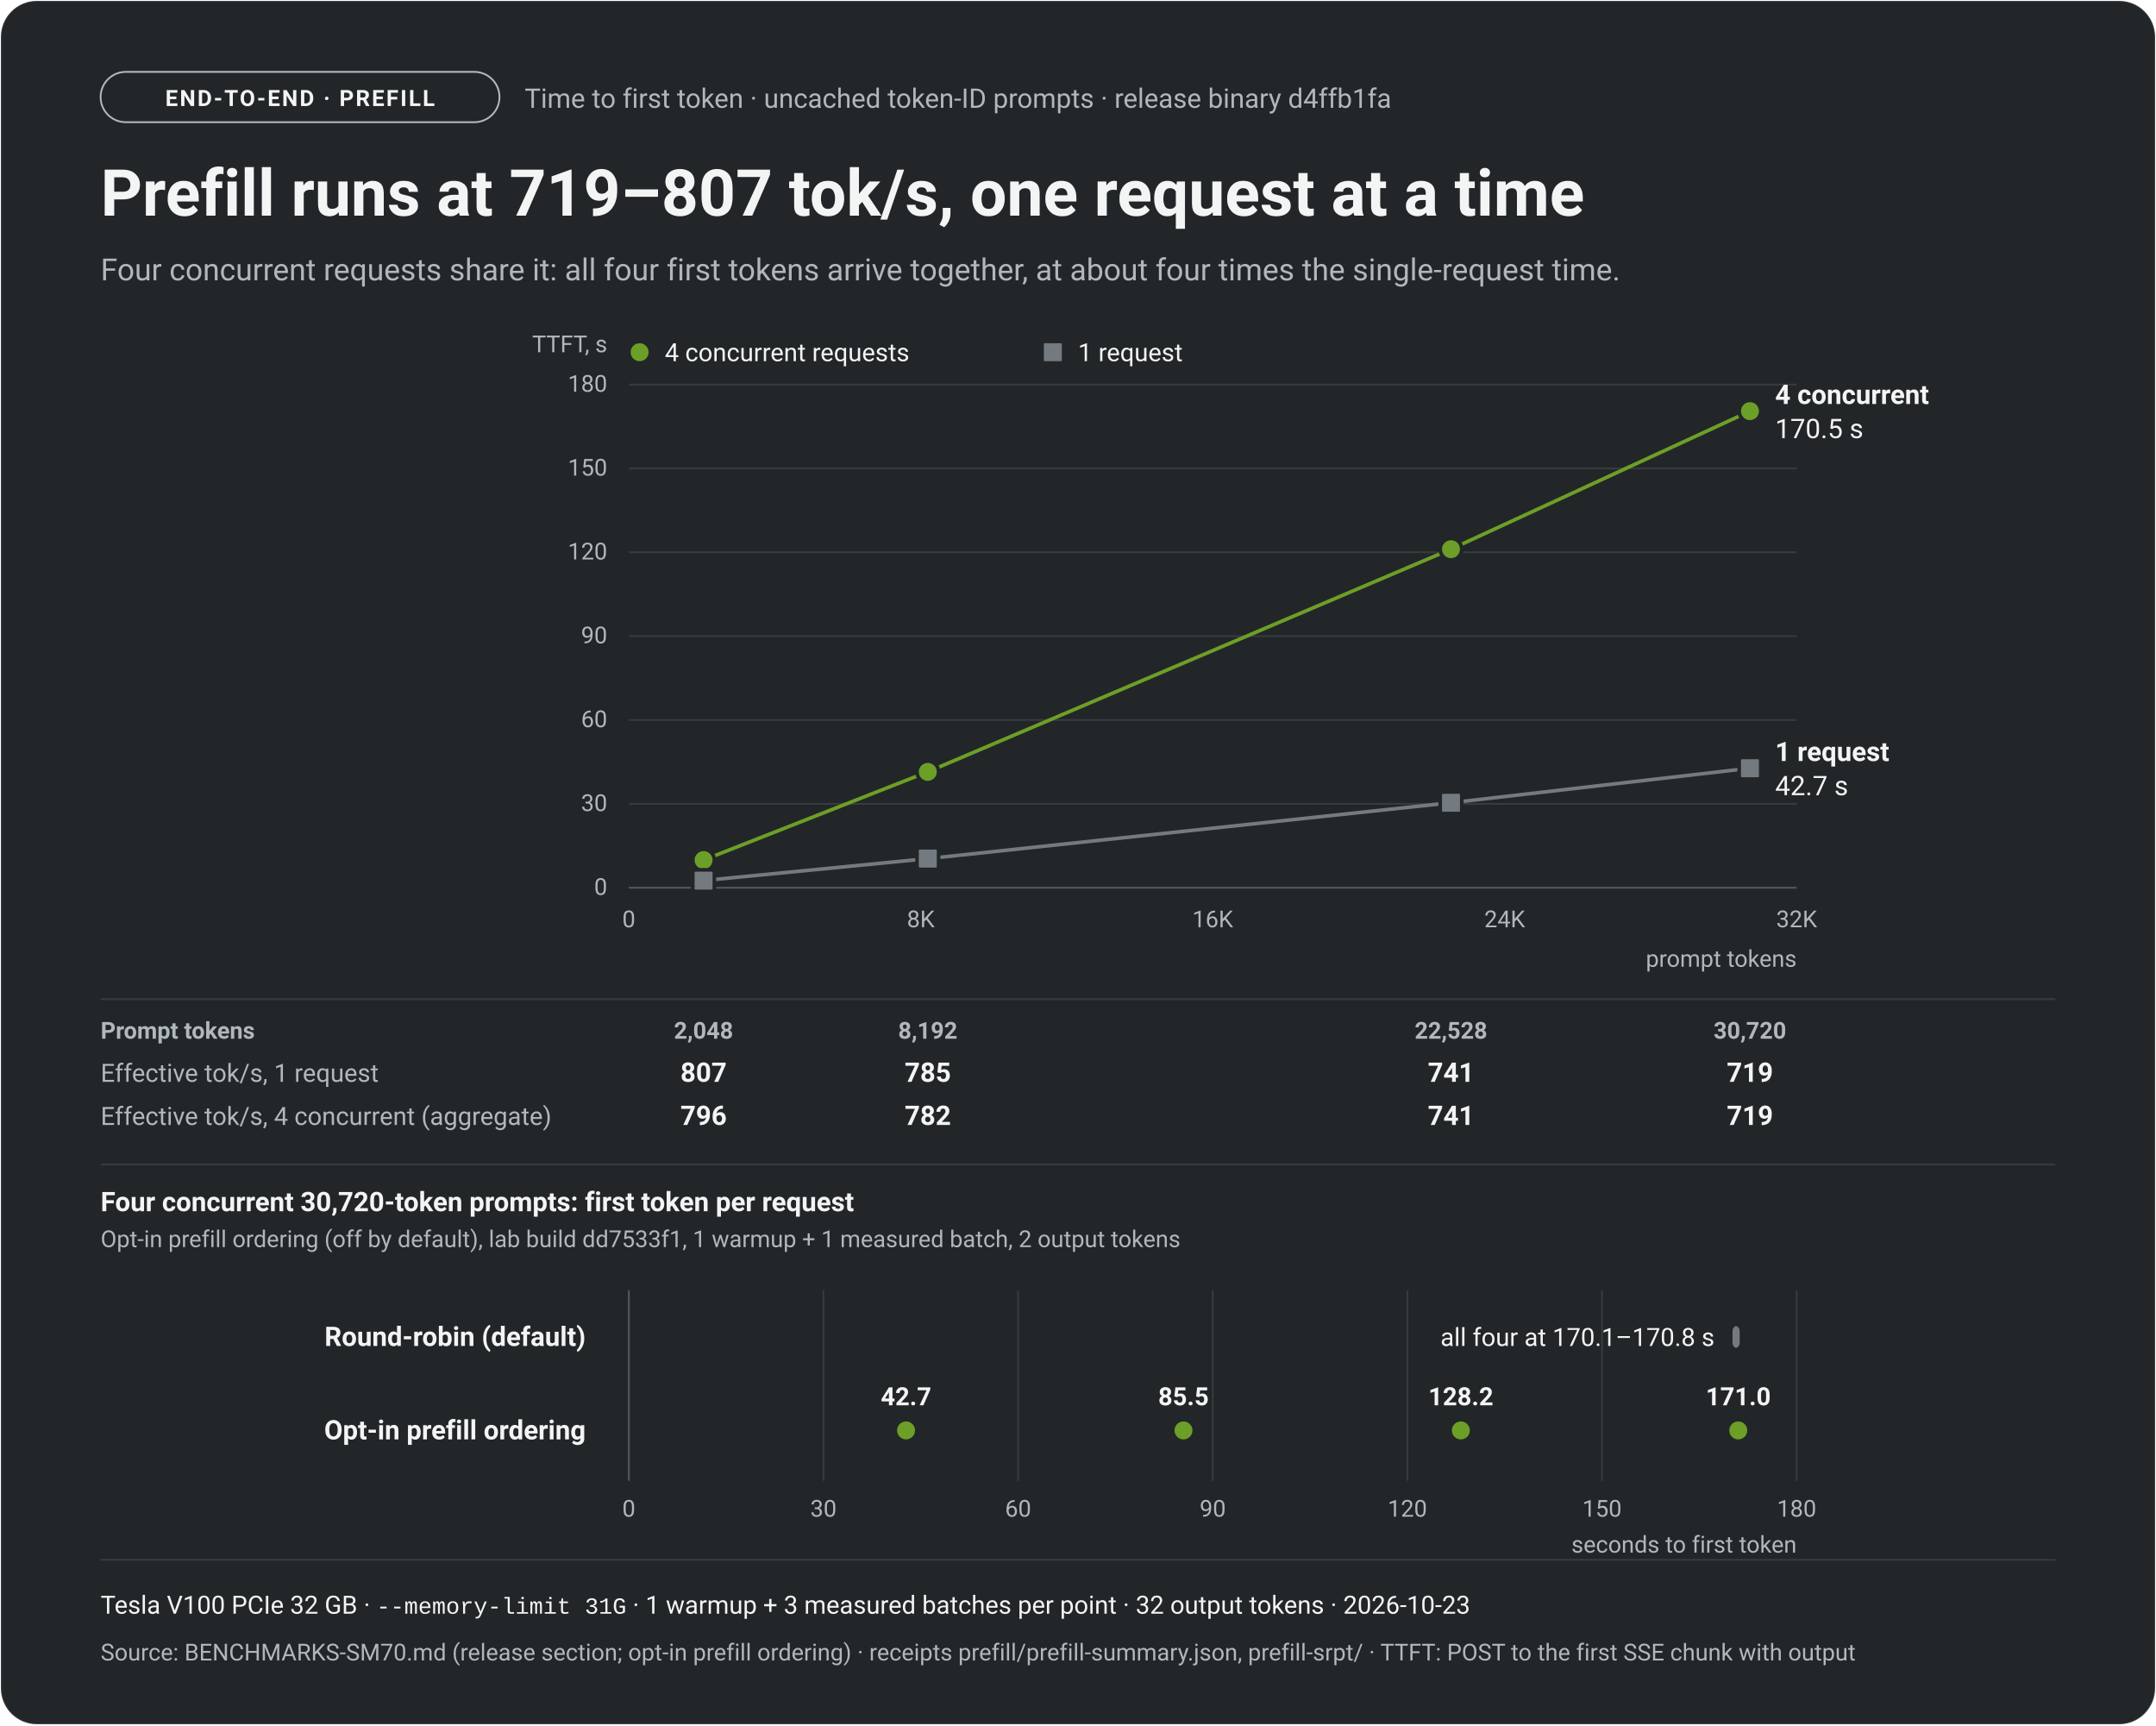
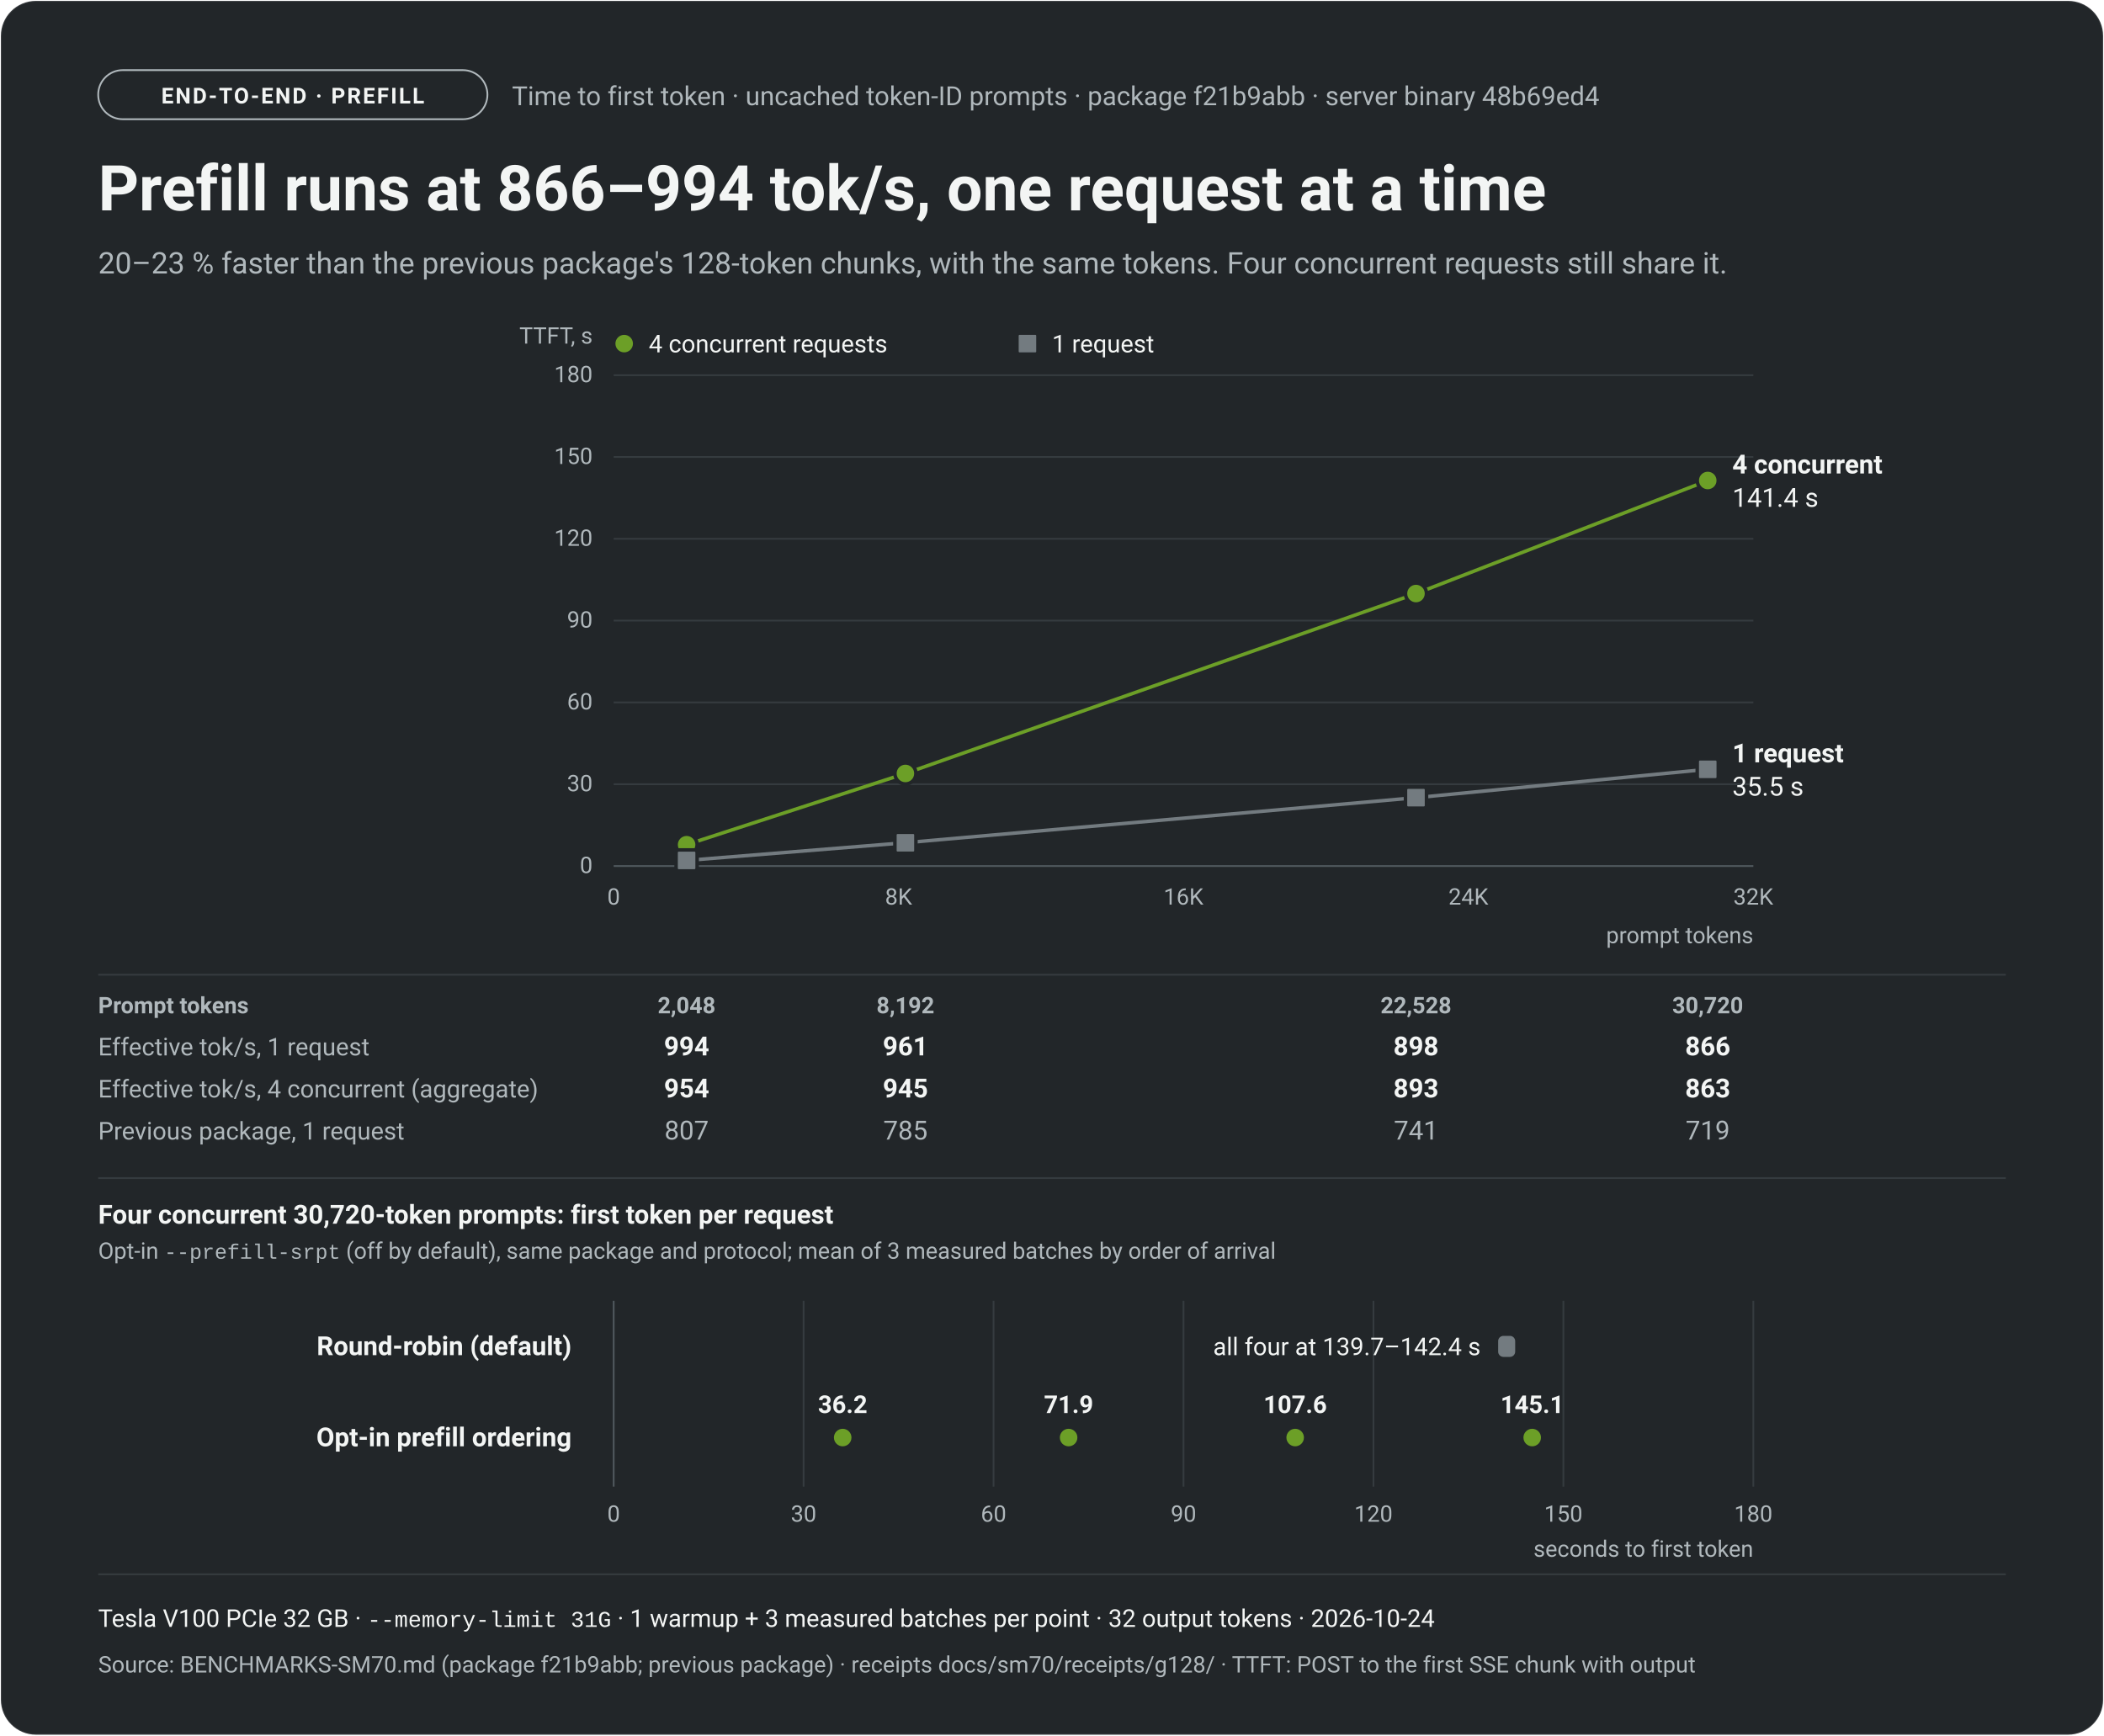
- <svg xmlns="http://www.w3.org/2000/svg" width="1200" height="960" viewBox="0 0 1200 960" role="img" aria-labelledby="title desc">
-   <rect x="0.5" y="0.5" width="1199" height="959" rx="20" fill="#222629" stroke="rgba(255,255,255,0.10)" stroke-width="1" />
+ <svg xmlns="http://www.w3.org/2000/svg" width="1200" height="990" viewBox="0 0 1200 990" role="img" aria-labelledby="title desc">
+   <rect x="0.5" y="0.5" width="1199" height="989" rx="20" fill="#222629" stroke="rgba(255,255,255,0.10)" stroke-width="1" />
  <rect x="56" y="40" width="222" height="28" rx="14" fill="none" stroke="#b0b8bc" stroke-width="1" />
  <text x="167.0" y="59" font-family="system-ui, -apple-system, 'Segoe UI', Roboto, 'Helvetica Neue', 'Noto Sans', Arial, sans-serif" font-size="12.5" font-weight="700" fill="#f3f5f4" text-anchor="middle" letter-spacing="0.08em">END-TO-END · PREFILL</text>
-   <text x="292" y="60" font-family="system-ui, -apple-system, 'Segoe UI', Roboto, 'Helvetica Neue', 'Noto Sans', Arial, sans-serif" font-size="15" font-weight="400" fill="#b0b8bc" text-anchor="start">Time to first token · uncached token-ID prompts · release binary d4ffb1fa</text>
-   <text x="56" y="120" font-family="system-ui, -apple-system, 'Segoe UI', Roboto, 'Helvetica Neue', 'Noto Sans', Arial, sans-serif" font-size="36" font-weight="650" fill="#f3f5f4" text-anchor="start">Prefill runs at 719–807 tok/s, one request at a time</text>
-   <text x="56" y="156" font-family="system-ui, -apple-system, 'Segoe UI', Roboto, 'Helvetica Neue', 'Noto Sans', Arial, sans-serif" font-size="17" font-weight="400" fill="#b0b8bc" text-anchor="start">Four concurrent requests share it: all four first tokens arrive together, at about four times the single-request time.</text>
+   <text x="292" y="60" font-family="system-ui, -apple-system, 'Segoe UI', Roboto, 'Helvetica Neue', 'Noto Sans', Arial, sans-serif" font-size="15" font-weight="400" fill="#b0b8bc" text-anchor="start">Time to first token · uncached token-ID prompts · package f21b9abb · server binary 48b69ed4</text>
+   <text x="56" y="120" font-family="system-ui, -apple-system, 'Segoe UI', Roboto, 'Helvetica Neue', 'Noto Sans', Arial, sans-serif" font-size="36" font-weight="650" fill="#f3f5f4" text-anchor="start">Prefill runs at 866–994 tok/s, one request at a time</text>
+   <text x="56" y="156" font-family="system-ui, -apple-system, 'Segoe UI', Roboto, 'Helvetica Neue', 'Noto Sans', Arial, sans-serif" font-size="17" font-weight="400" fill="#b0b8bc" text-anchor="start">20–23 % faster than the previous package's 128-token chunks, with the same tokens. Four concurrent requests still share it.</text>
  <text x="338" y="498.0" font-family="system-ui, -apple-system, 'Segoe UI', Roboto, 'Helvetica Neue', 'Noto Sans', Arial, sans-serif" font-size="13" font-weight="400" fill="#b0b8bc" text-anchor="end" style="font-variant-numeric: tabular-nums">0</text>
  <line x1="350" y1="447.333" x2="1000" y2="447.333" stroke="#353b3f" stroke-width="1" />
  <text x="338" y="451.333" font-family="system-ui, -apple-system, 'Segoe UI', Roboto, 'Helvetica Neue', 'Noto Sans', Arial, sans-serif" font-size="13" font-weight="400" fill="#b0b8bc" text-anchor="end" style="font-variant-numeric: tabular-nums">30</text>
  <line x1="350" y1="400.667" x2="1000" y2="400.667" stroke="#353b3f" stroke-width="1" />
  <text x="338" y="404.667" font-family="system-ui, -apple-system, 'Segoe UI', Roboto, 'Helvetica Neue', 'Noto Sans', Arial, sans-serif" font-size="13" font-weight="400" fill="#b0b8bc" text-anchor="end" style="font-variant-numeric: tabular-nums">60</text>
  <line x1="350" y1="354.0" x2="1000" y2="354.0" stroke="#353b3f" stroke-width="1" />
  <text x="338" y="358.0" font-family="system-ui, -apple-system, 'Segoe UI', Roboto, 'Helvetica Neue', 'Noto Sans', Arial, sans-serif" font-size="13" font-weight="400" fill="#b0b8bc" text-anchor="end" style="font-variant-numeric: tabular-nums">90</text>
  <line x1="350" y1="307.333" x2="1000" y2="307.333" stroke="#353b3f" stroke-width="1" />
  <text x="338" y="311.333" font-family="system-ui, -apple-system, 'Segoe UI', Roboto, 'Helvetica Neue', 'Noto Sans', Arial, sans-serif" font-size="13" font-weight="400" fill="#b0b8bc" text-anchor="end" style="font-variant-numeric: tabular-nums">120</text>
  <line x1="350" y1="260.667" x2="1000" y2="260.667" stroke="#353b3f" stroke-width="1" />
  <text x="338" y="264.667" font-family="system-ui, -apple-system, 'Segoe UI', Roboto, 'Helvetica Neue', 'Noto Sans', Arial, sans-serif" font-size="13" font-weight="400" fill="#b0b8bc" text-anchor="end" style="font-variant-numeric: tabular-nums">150</text>
  <line x1="350" y1="214.0" x2="1000" y2="214.0" stroke="#353b3f" stroke-width="1" />
  <text x="338" y="218.0" font-family="system-ui, -apple-system, 'Segoe UI', Roboto, 'Helvetica Neue', 'Noto Sans', Arial, sans-serif" font-size="13" font-weight="400" fill="#b0b8bc" text-anchor="end" style="font-variant-numeric: tabular-nums">180</text>
  <text x="338" y="196" font-family="system-ui, -apple-system, 'Segoe UI', Roboto, 'Helvetica Neue', 'Noto Sans', Arial, sans-serif" font-size="13" font-weight="400" fill="#b0b8bc" text-anchor="end">TTFT, s</text>
  <line x1="350" y1="494" x2="1000" y2="494" stroke="#50585d" stroke-width="1" />
  <text x="350.0" y="516" font-family="system-ui, -apple-system, 'Segoe UI', Roboto, 'Helvetica Neue', 'Noto Sans', Arial, sans-serif" font-size="13" font-weight="400" fill="#b0b8bc" text-anchor="middle" style="font-variant-numeric: tabular-nums">0</text>
  <text x="512.5" y="516" font-family="system-ui, -apple-system, 'Segoe UI', Roboto, 'Helvetica Neue', 'Noto Sans', Arial, sans-serif" font-size="13" font-weight="400" fill="#b0b8bc" text-anchor="middle" style="font-variant-numeric: tabular-nums">8K</text>
  <text x="675.0" y="516" font-family="system-ui, -apple-system, 'Segoe UI', Roboto, 'Helvetica Neue', 'Noto Sans', Arial, sans-serif" font-size="13" font-weight="400" fill="#b0b8bc" text-anchor="middle" style="font-variant-numeric: tabular-nums">16K</text>
  <text x="837.5" y="516" font-family="system-ui, -apple-system, 'Segoe UI', Roboto, 'Helvetica Neue', 'Noto Sans', Arial, sans-serif" font-size="13" font-weight="400" fill="#b0b8bc" text-anchor="middle" style="font-variant-numeric: tabular-nums">24K</text>
  <text x="1000.0" y="516" font-family="system-ui, -apple-system, 'Segoe UI', Roboto, 'Helvetica Neue', 'Noto Sans', Arial, sans-serif" font-size="13" font-weight="400" fill="#b0b8bc" text-anchor="middle" style="font-variant-numeric: tabular-nums">32K</text>
  <text x="1000" y="538" font-family="system-ui, -apple-system, 'Segoe UI', Roboto, 'Helvetica Neue', 'Noto Sans', Arial, sans-serif" font-size="13" font-weight="400" fill="#b0b8bc" text-anchor="end">prompt tokens</text>
-   <path d="M391.6,478.6 L516.4,429.5 L807.6,305.6 L974.0,228.8" fill="none" stroke="#6c9f27" stroke-width="2" />
-   <path d="M391.6,490.0 L516.4,477.8 L807.6,446.7 L974.0,427.5" fill="none" stroke="#737b80" stroke-width="2" />
-   <circle cx="391.6" cy="478.616" r="6" fill="#6c9f27" stroke="#222629" stroke-width="2" />
-   <circle cx="516.4" cy="429.538" r="6" fill="#6c9f27" stroke="#222629" stroke-width="2" />
-   <circle cx="807.6" cy="305.607" r="6" fill="#6c9f27" stroke="#222629" stroke-width="2" />
-   <circle cx="974.0" cy="228.793" r="6" fill="#6c9f27" stroke="#222629" stroke-width="2" />
-   <rect x="385.6" y="484.049" width="12" height="12" rx="1.5" fill="#737b80" stroke="#222629" stroke-width="2" />
-   <rect x="510.4" y="471.776" width="12" height="12" rx="1.5" fill="#737b80" stroke="#222629" stroke-width="2" />
-   <rect x="801.6" y="440.727" width="12" height="12" rx="1.5" fill="#737b80" stroke="#222629" stroke-width="2" />
-   <rect x="968.0" y="421.5" width="12" height="12" rx="1.5" fill="#737b80" stroke="#222629" stroke-width="2" />
-   <text x="988.0" y="224.793" font-family="system-ui, -apple-system, 'Segoe UI', Roboto, 'Helvetica Neue', 'Noto Sans', Arial, sans-serif" font-size="15" font-weight="650" fill="#f3f5f4" text-anchor="start">4 concurrent</text>
-   <text x="988.0" y="243.793" font-family="system-ui, -apple-system, 'Segoe UI', Roboto, 'Helvetica Neue', 'Noto Sans', Arial, sans-serif" font-size="15" font-weight="400" fill="#f3f5f4" text-anchor="start">170.5 s</text>
-   <text x="988.0" y="423.5" font-family="system-ui, -apple-system, 'Segoe UI', Roboto, 'Helvetica Neue', 'Noto Sans', Arial, sans-serif" font-size="15" font-weight="650" fill="#f3f5f4" text-anchor="start">1 request</text>
-   <text x="988.0" y="442.5" font-family="system-ui, -apple-system, 'Segoe UI', Roboto, 'Helvetica Neue', 'Noto Sans', Arial, sans-serif" font-size="15" font-weight="400" fill="#f3f5f4" text-anchor="start">42.7 s</text>
+   <path d="M391.6,481.8 L516.4,441.2 L807.6,338.6 L974.0,274.1" fill="none" stroke="#6c9f27" stroke-width="2" />
+   <path d="M391.6,490.8 L516.4,480.7 L807.6,455.0 L974.0,438.8" fill="none" stroke="#737b80" stroke-width="2" />
+   <circle cx="391.6" cy="481.836" r="6" fill="#6c9f27" stroke="#222629" stroke-width="2" />
+   <circle cx="516.4" cy="441.192" r="6" fill="#6c9f27" stroke="#222629" stroke-width="2" />
+   <circle cx="807.6" cy="338.568" r="6" fill="#6c9f27" stroke="#222629" stroke-width="2" />
+   <circle cx="974.0" cy="274.08" r="6" fill="#6c9f27" stroke="#222629" stroke-width="2" />
+   <rect x="385.6" y="484.794" width="12" height="12" rx="1.5" fill="#737b80" stroke="#222629" stroke-width="2" />
+   <rect x="510.4" y="474.737" width="12" height="12" rx="1.5" fill="#737b80" stroke="#222629" stroke-width="2" />
+   <rect x="801.6" y="448.986" width="12" height="12" rx="1.5" fill="#737b80" stroke="#222629" stroke-width="2" />
+   <rect x="968.0" y="432.834" width="12" height="12" rx="1.5" fill="#737b80" stroke="#222629" stroke-width="2" />
+   <text x="988.0" y="270.08" font-family="system-ui, -apple-system, 'Segoe UI', Roboto, 'Helvetica Neue', 'Noto Sans', Arial, sans-serif" font-size="15" font-weight="650" fill="#f3f5f4" text-anchor="start">4 concurrent</text>
+   <text x="988.0" y="289.08" font-family="system-ui, -apple-system, 'Segoe UI', Roboto, 'Helvetica Neue', 'Noto Sans', Arial, sans-serif" font-size="15" font-weight="400" fill="#f3f5f4" text-anchor="start">141.4 s</text>
+   <text x="988.0" y="434.834" font-family="system-ui, -apple-system, 'Segoe UI', Roboto, 'Helvetica Neue', 'Noto Sans', Arial, sans-serif" font-size="15" font-weight="650" fill="#f3f5f4" text-anchor="start">1 request</text>
+   <text x="988.0" y="453.834" font-family="system-ui, -apple-system, 'Segoe UI', Roboto, 'Helvetica Neue', 'Noto Sans', Arial, sans-serif" font-size="15" font-weight="400" fill="#f3f5f4" text-anchor="start">35.5 s</text>
  <circle cx="356" cy="196" r="6" fill="#6c9f27" stroke="#222629" stroke-width="2" />
  <text x="370" y="201" font-family="system-ui, -apple-system, 'Segoe UI', Roboto, 'Helvetica Neue', 'Noto Sans', Arial, sans-serif" font-size="14" font-weight="400" fill="#f3f5f4" text-anchor="start">4 concurrent requests</text>
  <rect x="580" y="190" width="12" height="12" rx="1.5" fill="#737b80" stroke="#222629" stroke-width="2" />
  <text x="600" y="201" font-family="system-ui, -apple-system, 'Segoe UI', Roboto, 'Helvetica Neue', 'Noto Sans', Arial, sans-serif" font-size="14" font-weight="400" fill="#f3f5f4" text-anchor="start">1 request</text>
  <line x1="56" y1="556" x2="1144" y2="556" stroke="#353b3f" stroke-width="1" />
  <text x="56" y="578" font-family="system-ui, -apple-system, 'Segoe UI', Roboto, 'Helvetica Neue', 'Noto Sans', Arial, sans-serif" font-size="13" font-weight="600" fill="#b0b8bc" text-anchor="start">Prompt tokens</text>
  <text x="56" y="602" font-family="system-ui, -apple-system, 'Segoe UI', Roboto, 'Helvetica Neue', 'Noto Sans', Arial, sans-serif" font-size="14" font-weight="400" fill="#b0b8bc" text-anchor="start">Effective tok/s, 1 request</text>
  <text x="56" y="626" font-family="system-ui, -apple-system, 'Segoe UI', Roboto, 'Helvetica Neue', 'Noto Sans', Arial, sans-serif" font-size="14" font-weight="400" fill="#b0b8bc" text-anchor="start">Effective tok/s, 4 concurrent (aggregate)</text>
+   <text x="56" y="650" font-family="system-ui, -apple-system, 'Segoe UI', Roboto, 'Helvetica Neue', 'Noto Sans', Arial, sans-serif" font-size="14" font-weight="400" fill="#b0b8bc" text-anchor="start">Previous package, 1 request</text>
  <text x="391.6" y="578" font-family="system-ui, -apple-system, 'Segoe UI', Roboto, 'Helvetica Neue', 'Noto Sans', Arial, sans-serif" font-size="13" font-weight="600" fill="#b0b8bc" text-anchor="middle" style="font-variant-numeric: tabular-nums">2,048</text>
-   <text x="391.6" y="602" font-family="system-ui, -apple-system, 'Segoe UI', Roboto, 'Helvetica Neue', 'Noto Sans', Arial, sans-serif" font-size="15" font-weight="600" fill="#f3f5f4" text-anchor="middle" style="font-variant-numeric: tabular-nums">807</text>
-   <text x="391.6" y="626" font-family="system-ui, -apple-system, 'Segoe UI', Roboto, 'Helvetica Neue', 'Noto Sans', Arial, sans-serif" font-size="15" font-weight="600" fill="#f3f5f4" text-anchor="middle" style="font-variant-numeric: tabular-nums">796</text>
+   <text x="391.6" y="602" font-family="system-ui, -apple-system, 'Segoe UI', Roboto, 'Helvetica Neue', 'Noto Sans', Arial, sans-serif" font-size="15" font-weight="600" fill="#f3f5f4" text-anchor="middle" style="font-variant-numeric: tabular-nums">994</text>
+   <text x="391.6" y="626" font-family="system-ui, -apple-system, 'Segoe UI', Roboto, 'Helvetica Neue', 'Noto Sans', Arial, sans-serif" font-size="15" font-weight="600" fill="#f3f5f4" text-anchor="middle" style="font-variant-numeric: tabular-nums">954</text>
+   <text x="391.6" y="650" font-family="system-ui, -apple-system, 'Segoe UI', Roboto, 'Helvetica Neue', 'Noto Sans', Arial, sans-serif" font-size="15" font-weight="400" fill="#b0b8bc" text-anchor="middle" style="font-variant-numeric: tabular-nums">807</text>
  <text x="516.4" y="578" font-family="system-ui, -apple-system, 'Segoe UI', Roboto, 'Helvetica Neue', 'Noto Sans', Arial, sans-serif" font-size="13" font-weight="600" fill="#b0b8bc" text-anchor="middle" style="font-variant-numeric: tabular-nums">8,192</text>
-   <text x="516.4" y="602" font-family="system-ui, -apple-system, 'Segoe UI', Roboto, 'Helvetica Neue', 'Noto Sans', Arial, sans-serif" font-size="15" font-weight="600" fill="#f3f5f4" text-anchor="middle" style="font-variant-numeric: tabular-nums">785</text>
-   <text x="516.4" y="626" font-family="system-ui, -apple-system, 'Segoe UI', Roboto, 'Helvetica Neue', 'Noto Sans', Arial, sans-serif" font-size="15" font-weight="600" fill="#f3f5f4" text-anchor="middle" style="font-variant-numeric: tabular-nums">782</text>
+   <text x="516.4" y="602" font-family="system-ui, -apple-system, 'Segoe UI', Roboto, 'Helvetica Neue', 'Noto Sans', Arial, sans-serif" font-size="15" font-weight="600" fill="#f3f5f4" text-anchor="middle" style="font-variant-numeric: tabular-nums">961</text>
+   <text x="516.4" y="626" font-family="system-ui, -apple-system, 'Segoe UI', Roboto, 'Helvetica Neue', 'Noto Sans', Arial, sans-serif" font-size="15" font-weight="600" fill="#f3f5f4" text-anchor="middle" style="font-variant-numeric: tabular-nums">945</text>
+   <text x="516.4" y="650" font-family="system-ui, -apple-system, 'Segoe UI', Roboto, 'Helvetica Neue', 'Noto Sans', Arial, sans-serif" font-size="15" font-weight="400" fill="#b0b8bc" text-anchor="middle" style="font-variant-numeric: tabular-nums">785</text>
  <text x="807.6" y="578" font-family="system-ui, -apple-system, 'Segoe UI', Roboto, 'Helvetica Neue', 'Noto Sans', Arial, sans-serif" font-size="13" font-weight="600" fill="#b0b8bc" text-anchor="middle" style="font-variant-numeric: tabular-nums">22,528</text>
-   <text x="807.6" y="602" font-family="system-ui, -apple-system, 'Segoe UI', Roboto, 'Helvetica Neue', 'Noto Sans', Arial, sans-serif" font-size="15" font-weight="600" fill="#f3f5f4" text-anchor="middle" style="font-variant-numeric: tabular-nums">741</text>
-   <text x="807.6" y="626" font-family="system-ui, -apple-system, 'Segoe UI', Roboto, 'Helvetica Neue', 'Noto Sans', Arial, sans-serif" font-size="15" font-weight="600" fill="#f3f5f4" text-anchor="middle" style="font-variant-numeric: tabular-nums">741</text>
+   <text x="807.6" y="602" font-family="system-ui, -apple-system, 'Segoe UI', Roboto, 'Helvetica Neue', 'Noto Sans', Arial, sans-serif" font-size="15" font-weight="600" fill="#f3f5f4" text-anchor="middle" style="font-variant-numeric: tabular-nums">898</text>
+   <text x="807.6" y="626" font-family="system-ui, -apple-system, 'Segoe UI', Roboto, 'Helvetica Neue', 'Noto Sans', Arial, sans-serif" font-size="15" font-weight="600" fill="#f3f5f4" text-anchor="middle" style="font-variant-numeric: tabular-nums">893</text>
+   <text x="807.6" y="650" font-family="system-ui, -apple-system, 'Segoe UI', Roboto, 'Helvetica Neue', 'Noto Sans', Arial, sans-serif" font-size="15" font-weight="400" fill="#b0b8bc" text-anchor="middle" style="font-variant-numeric: tabular-nums">741</text>
  <text x="974.0" y="578" font-family="system-ui, -apple-system, 'Segoe UI', Roboto, 'Helvetica Neue', 'Noto Sans', Arial, sans-serif" font-size="13" font-weight="600" fill="#b0b8bc" text-anchor="middle" style="font-variant-numeric: tabular-nums">30,720</text>
-   <text x="974.0" y="602" font-family="system-ui, -apple-system, 'Segoe UI', Roboto, 'Helvetica Neue', 'Noto Sans', Arial, sans-serif" font-size="15" font-weight="600" fill="#f3f5f4" text-anchor="middle" style="font-variant-numeric: tabular-nums">719</text>
-   <text x="974.0" y="626" font-family="system-ui, -apple-system, 'Segoe UI', Roboto, 'Helvetica Neue', 'Noto Sans', Arial, sans-serif" font-size="15" font-weight="600" fill="#f3f5f4" text-anchor="middle" style="font-variant-numeric: tabular-nums">719</text>
-   <line x1="56" y1="648" x2="1144" y2="648" stroke="#353b3f" stroke-width="1" />
-   <text x="56" y="674" font-family="system-ui, -apple-system, 'Segoe UI', Roboto, 'Helvetica Neue', 'Noto Sans', Arial, sans-serif" font-size="15" font-weight="650" fill="#f3f5f4" text-anchor="start">Four concurrent 30,720-token prompts: first token per request</text>
-   <text x="56" y="694" font-family="system-ui, -apple-system, 'Segoe UI', Roboto, 'Helvetica Neue', 'Noto Sans', Arial, sans-serif" font-size="13" font-weight="400" fill="#b0b8bc" text-anchor="start">Opt-in prefill ordering (off by default), lab build dd7533f1, 1 warmup + 1 measured batch, 2 output tokens</text>
-   <text x="350.0" y="844" font-family="system-ui, -apple-system, 'Segoe UI', Roboto, 'Helvetica Neue', 'Noto Sans', Arial, sans-serif" font-size="13" font-weight="400" fill="#b0b8bc" text-anchor="middle" style="font-variant-numeric: tabular-nums">0</text>
-   <line x1="458.333" y1="718" x2="458.333" y2="824" stroke="#353b3f" stroke-width="1" />
-   <text x="458.333" y="844" font-family="system-ui, -apple-system, 'Segoe UI', Roboto, 'Helvetica Neue', 'Noto Sans', Arial, sans-serif" font-size="13" font-weight="400" fill="#b0b8bc" text-anchor="middle" style="font-variant-numeric: tabular-nums">30</text>
-   <line x1="566.667" y1="718" x2="566.667" y2="824" stroke="#353b3f" stroke-width="1" />
-   <text x="566.667" y="844" font-family="system-ui, -apple-system, 'Segoe UI', Roboto, 'Helvetica Neue', 'Noto Sans', Arial, sans-serif" font-size="13" font-weight="400" fill="#b0b8bc" text-anchor="middle" style="font-variant-numeric: tabular-nums">60</text>
-   <line x1="675.0" y1="718" x2="675.0" y2="824" stroke="#353b3f" stroke-width="1" />
-   <text x="675.0" y="844" font-family="system-ui, -apple-system, 'Segoe UI', Roboto, 'Helvetica Neue', 'Noto Sans', Arial, sans-serif" font-size="13" font-weight="400" fill="#b0b8bc" text-anchor="middle" style="font-variant-numeric: tabular-nums">90</text>
-   <line x1="783.333" y1="718" x2="783.333" y2="824" stroke="#353b3f" stroke-width="1" />
-   <text x="783.333" y="844" font-family="system-ui, -apple-system, 'Segoe UI', Roboto, 'Helvetica Neue', 'Noto Sans', Arial, sans-serif" font-size="13" font-weight="400" fill="#b0b8bc" text-anchor="middle" style="font-variant-numeric: tabular-nums">120</text>
-   <line x1="891.667" y1="718" x2="891.667" y2="824" stroke="#353b3f" stroke-width="1" />
-   <text x="891.667" y="844" font-family="system-ui, -apple-system, 'Segoe UI', Roboto, 'Helvetica Neue', 'Noto Sans', Arial, sans-serif" font-size="13" font-weight="400" fill="#b0b8bc" text-anchor="middle" style="font-variant-numeric: tabular-nums">150</text>
-   <line x1="1000.0" y1="718" x2="1000.0" y2="824" stroke="#353b3f" stroke-width="1" />
-   <text x="1000.0" y="844" font-family="system-ui, -apple-system, 'Segoe UI', Roboto, 'Helvetica Neue', 'Noto Sans', Arial, sans-serif" font-size="13" font-weight="400" fill="#b0b8bc" text-anchor="middle" style="font-variant-numeric: tabular-nums">180</text>
-   <text x="1000" y="864" font-family="system-ui, -apple-system, 'Segoe UI', Roboto, 'Helvetica Neue', 'Noto Sans', Arial, sans-serif" font-size="13" font-weight="400" fill="#b0b8bc" text-anchor="end">seconds to first token</text>
-   <line x1="350" y1="718" x2="350" y2="824" stroke="#50585d" stroke-width="1" />
-   <text x="326" y="749" font-family="system-ui, -apple-system, 'Segoe UI', Roboto, 'Helvetica Neue', 'Noto Sans', Arial, sans-serif" font-size="15" font-weight="600" fill="#f3f5f4" text-anchor="end">Round-robin (default)</text>
-   <rect x="964.286" y="738" width="4" height="12" rx="3" fill="#737b80" />
-   <text x="954.286" y="749" font-family="system-ui, -apple-system, 'Segoe UI', Roboto, 'Helvetica Neue', 'Noto Sans', Arial, sans-serif" font-size="14" font-weight="400" fill="#f3f5f4" text-anchor="end">all four at 170.1–170.8 s</text>
-   <text x="326" y="801" font-family="system-ui, -apple-system, 'Segoe UI', Roboto, 'Helvetica Neue', 'Noto Sans', Arial, sans-serif" font-size="15" font-weight="600" fill="#f3f5f4" text-anchor="end">Opt-in prefill ordering</text>
-   <circle cx="504.303" cy="796" r="6" fill="#6c9f27" stroke="#222629" stroke-width="2" />
-   <text x="504.303" y="782" font-family="system-ui, -apple-system, 'Segoe UI', Roboto, 'Helvetica Neue', 'Noto Sans', Arial, sans-serif" font-size="14" font-weight="600" fill="#f3f5f4" text-anchor="middle">42.7</text>
-   <circle cx="658.714" cy="796" r="6" fill="#6c9f27" stroke="#222629" stroke-width="2" />
-   <text x="658.714" y="782" font-family="system-ui, -apple-system, 'Segoe UI', Roboto, 'Helvetica Neue', 'Noto Sans', Arial, sans-serif" font-size="14" font-weight="600" fill="#f3f5f4" text-anchor="middle">85.5</text>
-   <circle cx="813.089" cy="796" r="6" fill="#6c9f27" stroke="#222629" stroke-width="2" />
-   <text x="813.089" y="782" font-family="system-ui, -apple-system, 'Segoe UI', Roboto, 'Helvetica Neue', 'Noto Sans', Arial, sans-serif" font-size="14" font-weight="600" fill="#f3f5f4" text-anchor="middle">128.2</text>
-   <circle cx="967.5" cy="796" r="6" fill="#6c9f27" stroke="#222629" stroke-width="2" />
-   <text x="967.5" y="782" font-family="system-ui, -apple-system, 'Segoe UI', Roboto, 'Helvetica Neue', 'Noto Sans', Arial, sans-serif" font-size="14" font-weight="600" fill="#f3f5f4" text-anchor="middle">171.0</text>
-   <line x1="56" y1="868" x2="1144" y2="868" stroke="#353b3f" stroke-width="1" />
-   <text x="56" y="898" font-family="system-ui, -apple-system, 'Segoe UI', Roboto, 'Helvetica Neue', 'Noto Sans', Arial, sans-serif" font-size="14" font-weight="400" fill="#f3f5f4" text-anchor="start">Tesla V100 PCIe 32 GB · <tspan font-family="ui-monospace, SFMono-Regular, Menlo, Consolas, 'Liberation Mono', 'DejaVu Sans Mono', monospace" font-size="0.92em">--memory-limit 31G</tspan> · 1 warmup + 3 measured batches per point · 32 output tokens · 2026-10-23</text>
-   <text x="56" y="924" font-family="system-ui, -apple-system, 'Segoe UI', Roboto, 'Helvetica Neue', 'Noto Sans', Arial, sans-serif" font-size="13" font-weight="400" fill="#b0b8bc" text-anchor="start">Source: BENCHMARKS-SM70.md (release section; opt-in prefill ordering) · receipts prefill/prefill-summary.json, prefill-srpt/ · TTFT: POST to the first SSE chunk with output</text>
+   <text x="974.0" y="602" font-family="system-ui, -apple-system, 'Segoe UI', Roboto, 'Helvetica Neue', 'Noto Sans', Arial, sans-serif" font-size="15" font-weight="600" fill="#f3f5f4" text-anchor="middle" style="font-variant-numeric: tabular-nums">866</text>
+   <text x="974.0" y="626" font-family="system-ui, -apple-system, 'Segoe UI', Roboto, 'Helvetica Neue', 'Noto Sans', Arial, sans-serif" font-size="15" font-weight="600" fill="#f3f5f4" text-anchor="middle" style="font-variant-numeric: tabular-nums">863</text>
+   <text x="974.0" y="650" font-family="system-ui, -apple-system, 'Segoe UI', Roboto, 'Helvetica Neue', 'Noto Sans', Arial, sans-serif" font-size="15" font-weight="400" fill="#b0b8bc" text-anchor="middle" style="font-variant-numeric: tabular-nums">719</text>
+   <line x1="56" y1="672" x2="1144" y2="672" stroke="#353b3f" stroke-width="1" />
+   <text x="56" y="698" font-family="system-ui, -apple-system, 'Segoe UI', Roboto, 'Helvetica Neue', 'Noto Sans', Arial, sans-serif" font-size="15" font-weight="650" fill="#f3f5f4" text-anchor="start">Four concurrent 30,720-token prompts: first token per request</text>
+   <text x="56" y="718" font-family="system-ui, -apple-system, 'Segoe UI', Roboto, 'Helvetica Neue', 'Noto Sans', Arial, sans-serif" font-size="13" font-weight="400" fill="#b0b8bc" text-anchor="start">Opt-in <tspan font-family="ui-monospace, SFMono-Regular, Menlo, Consolas, 'Liberation Mono', 'DejaVu Sans Mono', monospace" font-size="0.92em">--prefill-srpt</tspan> (off by default), same package and protocol; mean of 3 measured batches by order of arrival</text>
+   <text x="350.0" y="868" font-family="system-ui, -apple-system, 'Segoe UI', Roboto, 'Helvetica Neue', 'Noto Sans', Arial, sans-serif" font-size="13" font-weight="400" fill="#b0b8bc" text-anchor="middle" style="font-variant-numeric: tabular-nums">0</text>
+   <line x1="458.333" y1="742" x2="458.333" y2="848" stroke="#353b3f" stroke-width="1" />
+   <text x="458.333" y="868" font-family="system-ui, -apple-system, 'Segoe UI', Roboto, 'Helvetica Neue', 'Noto Sans', Arial, sans-serif" font-size="13" font-weight="400" fill="#b0b8bc" text-anchor="middle" style="font-variant-numeric: tabular-nums">30</text>
+   <line x1="566.667" y1="742" x2="566.667" y2="848" stroke="#353b3f" stroke-width="1" />
+   <text x="566.667" y="868" font-family="system-ui, -apple-system, 'Segoe UI', Roboto, 'Helvetica Neue', 'Noto Sans', Arial, sans-serif" font-size="13" font-weight="400" fill="#b0b8bc" text-anchor="middle" style="font-variant-numeric: tabular-nums">60</text>
+   <line x1="675.0" y1="742" x2="675.0" y2="848" stroke="#353b3f" stroke-width="1" />
+   <text x="675.0" y="868" font-family="system-ui, -apple-system, 'Segoe UI', Roboto, 'Helvetica Neue', 'Noto Sans', Arial, sans-serif" font-size="13" font-weight="400" fill="#b0b8bc" text-anchor="middle" style="font-variant-numeric: tabular-nums">90</text>
+   <line x1="783.333" y1="742" x2="783.333" y2="848" stroke="#353b3f" stroke-width="1" />
+   <text x="783.333" y="868" font-family="system-ui, -apple-system, 'Segoe UI', Roboto, 'Helvetica Neue', 'Noto Sans', Arial, sans-serif" font-size="13" font-weight="400" fill="#b0b8bc" text-anchor="middle" style="font-variant-numeric: tabular-nums">120</text>
+   <line x1="891.667" y1="742" x2="891.667" y2="848" stroke="#353b3f" stroke-width="1" />
+   <text x="891.667" y="868" font-family="system-ui, -apple-system, 'Segoe UI', Roboto, 'Helvetica Neue', 'Noto Sans', Arial, sans-serif" font-size="13" font-weight="400" fill="#b0b8bc" text-anchor="middle" style="font-variant-numeric: tabular-nums">150</text>
+   <line x1="1000.0" y1="742" x2="1000.0" y2="848" stroke="#353b3f" stroke-width="1" />
+   <text x="1000.0" y="868" font-family="system-ui, -apple-system, 'Segoe UI', Roboto, 'Helvetica Neue', 'Noto Sans', Arial, sans-serif" font-size="13" font-weight="400" fill="#b0b8bc" text-anchor="middle" style="font-variant-numeric: tabular-nums">180</text>
+   <text x="1000" y="888" font-family="system-ui, -apple-system, 'Segoe UI', Roboto, 'Helvetica Neue', 'Noto Sans', Arial, sans-serif" font-size="13" font-weight="400" fill="#b0b8bc" text-anchor="end">seconds to first token</text>
+   <line x1="350" y1="742" x2="350" y2="848" stroke="#50585d" stroke-width="1" />
+   <text x="326" y="773" font-family="system-ui, -apple-system, 'Segoe UI', Roboto, 'Helvetica Neue', 'Noto Sans', Arial, sans-serif" font-size="15" font-weight="600" fill="#f3f5f4" text-anchor="end">Round-robin (default)</text>
+   <rect x="854.461" y="762" width="9.713" height="12" rx="3" fill="#737b80" />
+   <text x="844.461" y="773" font-family="system-ui, -apple-system, 'Segoe UI', Roboto, 'Helvetica Neue', 'Noto Sans', Arial, sans-serif" font-size="14" font-weight="400" fill="#f3f5f4" text-anchor="end">all four at 139.7–142.4 s</text>
+   <text x="326" y="825" font-family="system-ui, -apple-system, 'Segoe UI', Roboto, 'Helvetica Neue', 'Noto Sans', Arial, sans-serif" font-size="15" font-weight="600" fill="#f3f5f4" text-anchor="end">Opt-in prefill ordering</text>
+   <circle cx="480.625" cy="820" r="6" fill="#6c9f27" stroke="#222629" stroke-width="2" />
+   <text x="480.625" y="806" font-family="system-ui, -apple-system, 'Segoe UI', Roboto, 'Helvetica Neue', 'Noto Sans', Arial, sans-serif" font-size="14" font-weight="600" fill="#f3f5f4" text-anchor="middle">36.2</text>
+   <circle cx="609.477" cy="820" r="6" fill="#6c9f27" stroke="#222629" stroke-width="2" />
+   <text x="609.477" y="806" font-family="system-ui, -apple-system, 'Segoe UI', Roboto, 'Helvetica Neue', 'Noto Sans', Arial, sans-serif" font-size="14" font-weight="600" fill="#f3f5f4" text-anchor="middle">71.9</text>
+   <circle cx="738.692" cy="820" r="6" fill="#6c9f27" stroke="#222629" stroke-width="2" />
+   <text x="738.692" y="806" font-family="system-ui, -apple-system, 'Segoe UI', Roboto, 'Helvetica Neue', 'Noto Sans', Arial, sans-serif" font-size="14" font-weight="600" fill="#f3f5f4" text-anchor="middle">107.6</text>
+   <circle cx="873.882" cy="820" r="6" fill="#6c9f27" stroke="#222629" stroke-width="2" />
+   <text x="873.882" y="806" font-family="system-ui, -apple-system, 'Segoe UI', Roboto, 'Helvetica Neue', 'Noto Sans', Arial, sans-serif" font-size="14" font-weight="600" fill="#f3f5f4" text-anchor="middle">145.1</text>
+   <line x1="56" y1="898" x2="1144" y2="898" stroke="#353b3f" stroke-width="1" />
+   <text x="56" y="928" font-family="system-ui, -apple-system, 'Segoe UI', Roboto, 'Helvetica Neue', 'Noto Sans', Arial, sans-serif" font-size="14" font-weight="400" fill="#f3f5f4" text-anchor="start">Tesla V100 PCIe 32 GB · <tspan font-family="ui-monospace, SFMono-Regular, Menlo, Consolas, 'Liberation Mono', 'DejaVu Sans Mono', monospace" font-size="0.92em">--memory-limit 31G</tspan> · 1 warmup + 3 measured batches per point · 32 output tokens · 2026-10-24</text>
+   <text x="56" y="954" font-family="system-ui, -apple-system, 'Segoe UI', Roboto, 'Helvetica Neue', 'Noto Sans', Arial, sans-serif" font-size="13" font-weight="400" fill="#b0b8bc" text-anchor="start">Source: BENCHMARKS-SM70.md (package f21b9abb; previous package) · receipts docs/sm70/receipts/g128/ · TTFT: POST to the first SSE chunk with output</text>
</svg>
